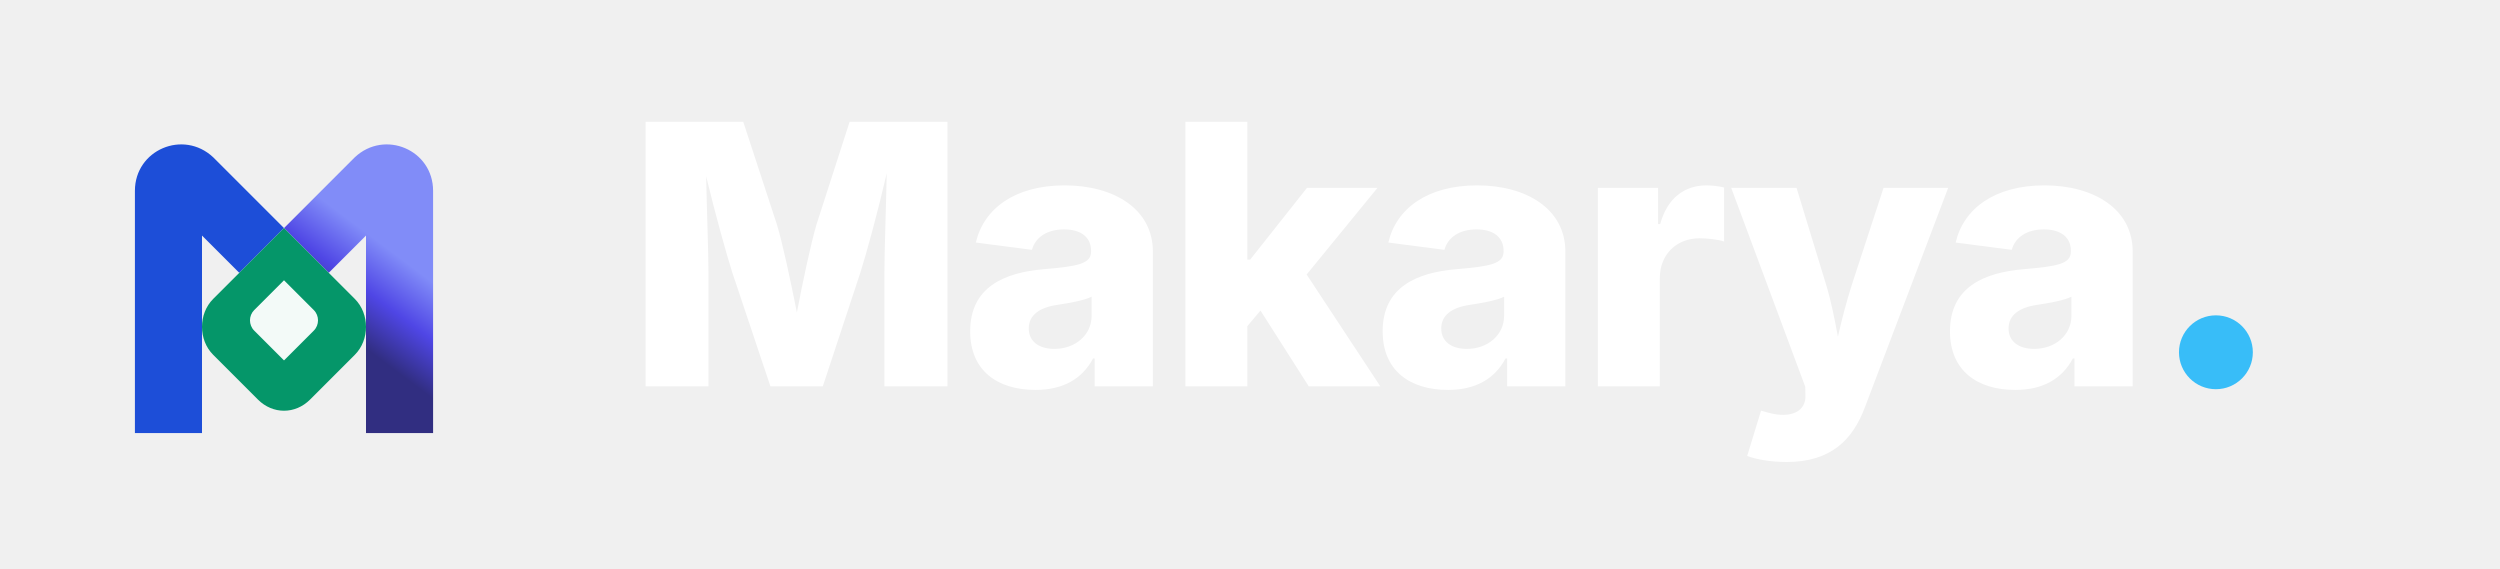
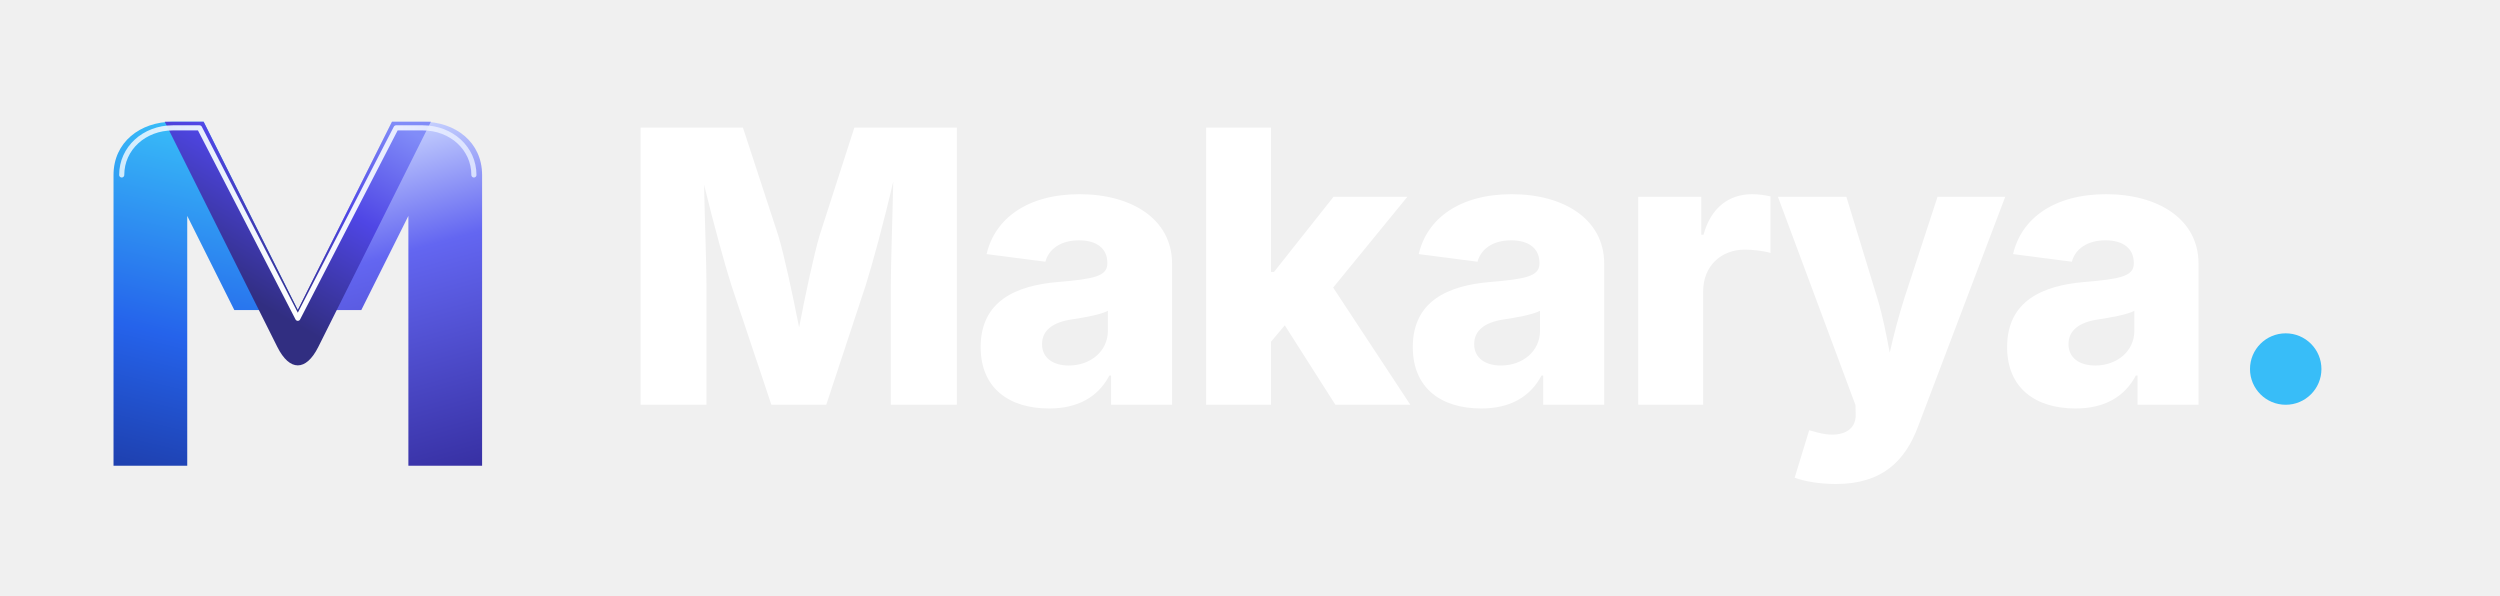
- <svg xmlns="http://www.w3.org/2000/svg" viewBox="0 0 440 100" fill="none">
+ <svg xmlns="http://www.w3.org/2000/svg" viewBox="0 0 420 100" fill="none">
  <defs>
-     <linearGradient id="navWhiteGradLeft" x1="10" y1="10" x2="90" y2="90" gradientUnits="userSpaceOnUse">
-       <stop offset="0%" stop-color="#38BDF8" />
-       <stop offset="45%" stop-color="#2563EB" />
-       <stop offset="100%" stop-color="#1D4ED8" />
+     <linearGradient id="lockupWhiteLeftPillar" x1="80" y1="420" x2="160" y2="90" gradientUnits="userSpaceOnUse">
+       <stop offset="0%" stop-color="#1E40AF" />
+       <stop offset="40%" stop-color="#2563EB" />
+       <stop offset="100%" stop-color="#38BDF8" />
    </linearGradient>
-     <linearGradient id="navWhiteGradRight" x1="90" y1="10" x2="30" y2="90" gradientUnits="userSpaceOnUse">
-       <stop offset="0%" stop-color="#818CF8" />
-       <stop offset="50%" stop-color="#4F46E5" />
-       <stop offset="100%" stop-color="#312E81" />
+     <linearGradient id="lockupWhiteRightDiag" x1="250" y1="280" x2="360" y2="90" gradientUnits="userSpaceOnUse">
+       <stop offset="0%" stop-color="#312E81" />
+       <stop offset="55%" stop-color="#4F46E5" />
+       <stop offset="100%" stop-color="#818CF8" />
    </linearGradient>
-     <linearGradient id="navWhiteGradApex" x1="40" y1="30" x2="60" y2="70" gradientUnits="userSpaceOnUse">
-       <stop offset="0%" stop-color="#34D399" />
-       <stop offset="50%" stop-color="#10B981" />
-       <stop offset="100%" stop-color="#059669" />
+     <linearGradient id="lockupWhiteRightPillar" x1="350" y1="90" x2="440" y2="420" gradientUnits="userSpaceOnUse">
+       <stop offset="0%" stop-color="#C7D2FE" />
+       <stop offset="35%" stop-color="#6366F1" />
+       <stop offset="100%" stop-color="#3730A3" />
+     </linearGradient>
+     <linearGradient id="lockupWhiteSpecular" x1="80" y1="90" x2="430" y2="90" gradientUnits="userSpaceOnUse">
+       <stop offset="0%" stop-color="#E0F2FE" stop-opacity="0.9" />
+       <stop offset="50%" stop-color="#FFFFFF" stop-opacity="1" />
+       <stop offset="100%" stop-color="#E0E7FF" stop-opacity="0.9" />
    </linearGradient>
  </defs>
-   <g transform="translate(8, 8) scale(0.164)">
-     <path d="M 96 416 L 96 156 C 96 112, 148 90, 180 120 L 256 196 L 208 244 L 168 204 L 168 416 Z" fill="url(#navWhiteGradLeft)" />
-     <path d="M 416 416 L 416 156 C 416 112, 364 90, 332 120 L 256 196 L 304 244 L 344 204 L 344 416 Z" fill="url(#navWhiteGradRight)" />
-     <path d="M 256 196 L 332 272 C 348 288, 348 316, 332 332 L 284 380 C 268 396, 244 396, 228 380 L 180 332 C 164 316, 164 288, 180 272 Z" fill="url(#navWhiteGradApex)" />
-     <path d="M 256 252 L 288 284 C 294 290, 294 300, 288 306 L 256 338 L 224 306 C 218 300, 218 290, 224 284 Z" fill="#FFFFFF" fill-opacity="0.95" />
+   <g transform="translate(6, 6) scale(0.172)">
+     <path d="M 76 420 L 76 136 C 76 104, 102 84, 134 84 L 164 84 L 256 268 L 194 268 L 148 176 L 148 420 Z" fill="url(#lockupWhiteLeftPillar)" />
+     <path d="M 436 420 L 436 136 C 436 104, 410 84, 378 84 L 348 84 L 256 268 L 318 268 L 364 176 L 364 420 Z" fill="url(#lockupWhiteRightPillar)" />
+     <path d="M 164 84 L 256 268 L 348 84 L 386 84 L 276 304 C 264 328, 248 328, 236 304 L 126 84 Z" fill="url(#lockupWhiteRightDiag)" />
+     <path d="M 84 136 C 84 110, 106 90, 134 90 L 160 90 L 256 276 L 352 90 L 378 90 C 406 90, 428 110, 428 136" stroke="url(#lockupWhiteSpecular)" stroke-width="5" stroke-linecap="round" stroke-linejoin="round" fill="none" />
  </g>
-   <text x="110" y="68" font-family="System-UI, -apple-system, 'Plus Jakarta Sans', 'Inter', sans-serif" font-size="64" font-weight="800" letter-spacing="-1.5" fill="#FFFFFF">Makarya</text>
-   <circle cx="390" cy="62" r="6.5" fill="#38BDF8" />
+   <text x="104" y="68" font-family="System-UI, -apple-system, 'Plus Jakarta Sans', 'Inter', sans-serif" font-size="64" font-weight="800" letter-spacing="-1.5" fill="#FFFFFF">Makarya</text>
+   <circle cx="384" cy="62" r="6" fill="#38BDF8" />
</svg>
